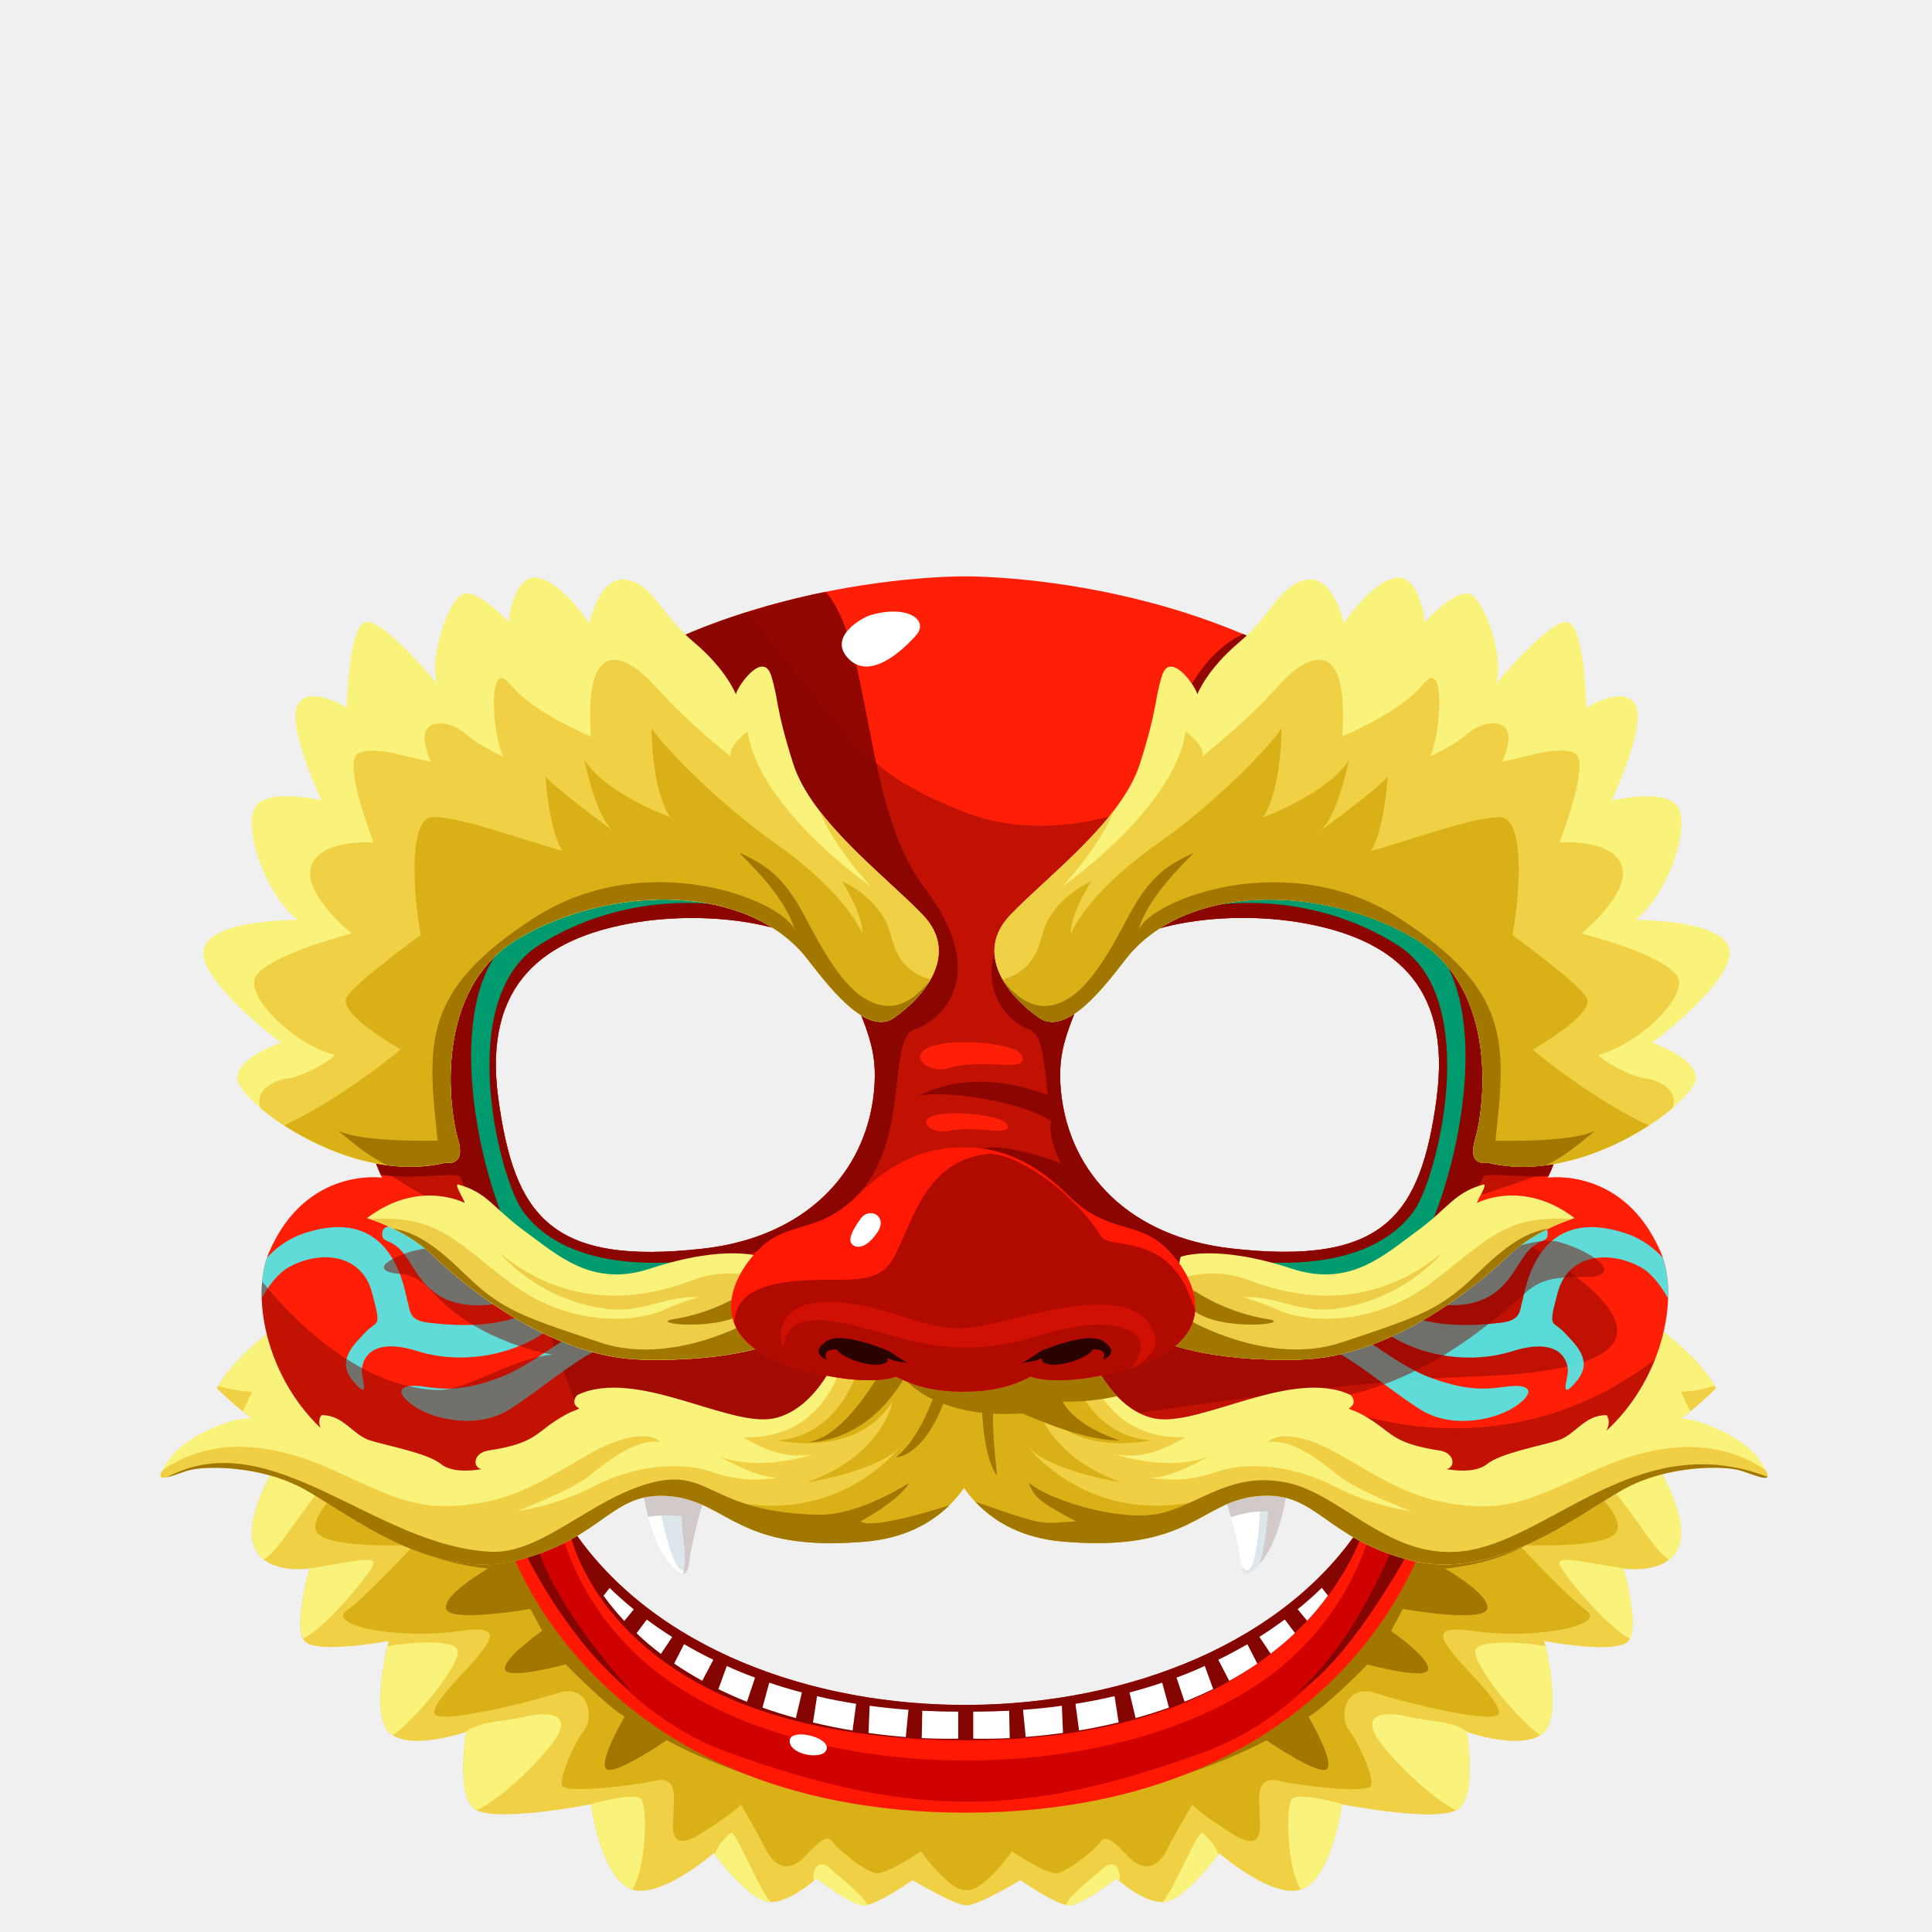
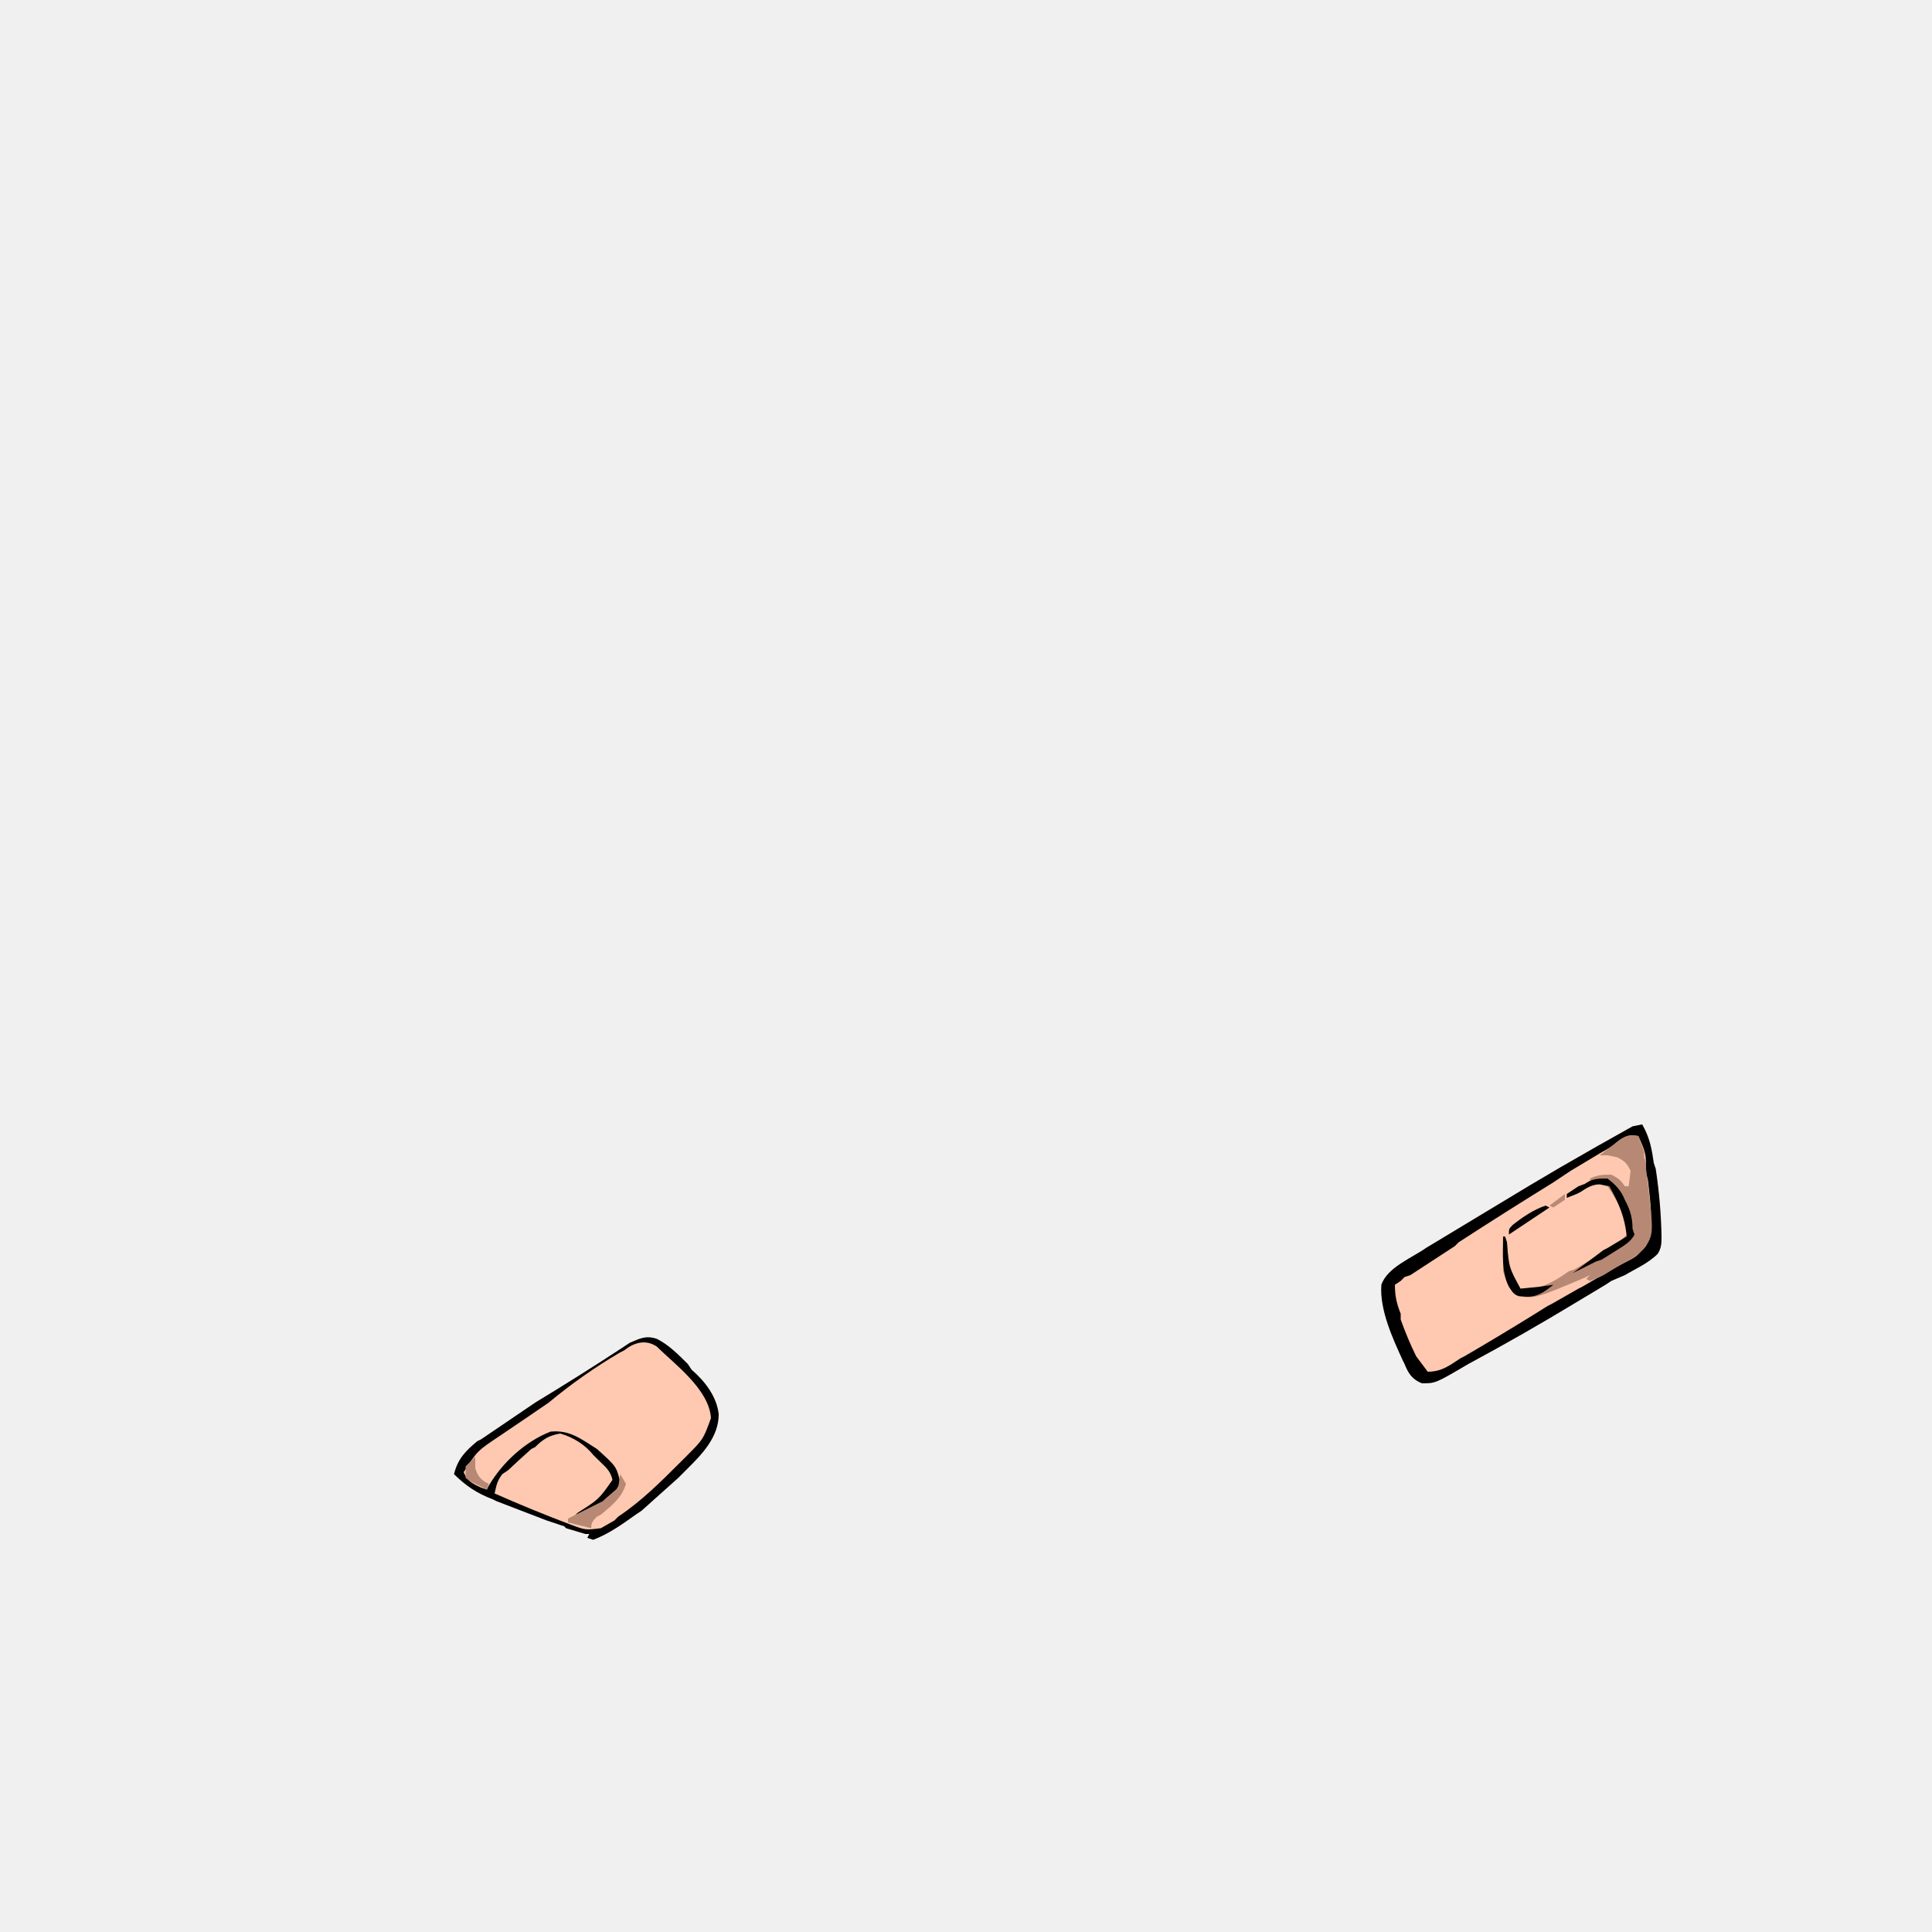
- <svg xmlns="http://www.w3.org/2000/svg" id="Assets" viewBox="0 0 800 800">
-   <defs>
-     <style>.cls-1{fill:#fff;}.cls-2{fill:#dde7eb;}.cls-3{fill:#d2cac9;}.cls-4{fill:#f0d146;}.cls-5{fill:#dab017;}.cls-6{fill:#f9f37b;}.cls-7{fill:#a27700;}.cls-8{fill:#ff1904;}.cls-9{fill:#cf0200;}.cls-10{fill:#840500;}.cls-11{fill:#ff1e06;}.cls-12{opacity:0.76;}.cls-13{fill:#ae0d03;}.cls-14{opacity:0.89;}.cls-15{fill:#4df3f0;}.cls-16{opacity:0.5;}.cls-17{fill:#009a6f;}.cls-18{fill:#eece49;}.cls-19{fill:#f1cf45;}.cls-20{fill:#ff1905;}.cls-21{fill:#b10a01;}.cls-22{opacity:0.39;}.cls-23{fill:#2a0301;}</style>
-   </defs>
-   <g id="Forma_6596" data-name="Forma 6596">
-     <path class="cls-1" d="M265.63,613.21s2.13,22.46,11.16,33.48,8.22.51,9.07-3.49,4.51-21.51,7.67-26.51C293.53,616.69,280,607.6,265.63,613.21Z" />
-   </g>
-   <g id="Forma_6598" data-name="Forma 6598">
-     <path class="cls-2" d="M286.39,613.32c-5,.7-10.71,1.49-14.48,2-.8.1,5.56,36.12,11.16,34.87a4.09,4.09,0,0,0,2.06-1.81c.34-1.75.44-3.82.73-5.16.84-4,4.51-21.51,7.67-26.51A34.11,34.11,0,0,0,286.39,613.32Z" />
-   </g>
-   <g id="Forma_6597" data-name="Forma 6597">
-     <path class="cls-3" d="M265.63,613.21a103.44,103.44,0,0,0,2.76,14.87,55,55,0,0,1,14-.23s-.45,2.3.7,10.47c.94,6.66.44,10.8-.24,13.24,2.64,0,2.45-5.65,3-8.36.84-4,4.51-21.51,7.67-26.51C293.53,616.69,280,607.6,265.63,613.21Z" />
-   </g>
-   <g id="Forma_6596_copia" data-name="Forma 6596 copia">
-     <path class="cls-2" d="M505.56,616.69c3.16,5,6.83,22.5,7.68,26.51s0,14.5,9.06,3.49,11.16-33.48,11.16-33.48C519.12,607.6,505.56,616.69,505.56,616.69Z" />
-   </g>
-   <g id="Forma_6598_copia" data-name="Forma 6598 copia">
-     <path class="cls-1" d="M521.61,615.3c-3.78-.49-3.89-1.28-8.9-2a34.05,34.05,0,0,0-7.15,3.37c3.16,5,6.83,22.5,7.68,26.51.28,1.34.38,3.41.72,5.16a4.1,4.1,0,0,0,2.07,1.81C521.62,651.42,522.4,615.4,521.61,615.3Z" />
-   </g>
-   <g id="Forma_6601" data-name="Forma 6601">
-     <path class="cls-3" d="M514.47,612.75a39.53,39.53,0,0,0-3.94,1.39,22.22,22.22,0,0,1-2.46,1.14,26.73,26.73,0,0,0-2.51,1.41c1.38,2.19,2.86,6.76,4.16,11.55a45,45,0,0,1,15.37-2.48s-.76,12.63-3.38,21.63c.19-.23.39-.45.59-.7,8-9.76,10.58-28.48,11.07-32.64C527.77,613.46,518.89,612.63,514.47,612.75Z" />
-   </g>
-   <g id="Forma_6578_copia" data-name="Forma 6578 copia">
-     <path class="cls-4" d="M710.62,574.84c-10.83-19.08-37-33.47-37-33.47l-96.95,97c-33.33,82.47-176.47,96.95-176.47,96.95s-143.13-14.48-176.46-96.95l-96.95-97s-26.13,14.39-37,33.47c0,0,17,17.25,30.69,21.63,0,0-22.25,31.39-14.64,45.33,5.63,10.33,22.32,7.67,22.32,7.67s-6.94,24.26-2.1,30,34.88,0,34.88,0-8.17,31.18.69,38.36,31.39-.7,31.39-.7-4.13,24.5,2.79,31.39,48.82-1.4,48.82-1.4,4.18,29.47,16.05,34.88,34.87-14.65,34.87-14.65,14.51,19.73,23,20.23,19.53-9.77,19.53-9.77S352.43,789,357.7,789s20.22-10.46,20.22-10.46S395.36,789,400.24,789s22.32-10.46,22.32-10.46,15,10.49,20.23,10.46,19.53-11.16,19.53-11.16,11,10.26,19.53,9.77,23-20.23,23-20.23,23,20.06,34.87,14.65,16-34.88,16-34.88,41.9,8.28,48.83,1.4,2.79-31.39,2.79-31.39,22.52,7.88,31.38.7.7-38.36.7-38.36,30,5.73,34.87,0-2.09-30-2.09-30,16.69,2.66,22.32-7.67c7.61-13.94-14.65-45.33-14.65-45.33C693.66,592.09,710.62,574.84,710.62,574.84Z" />
-   </g>
-   <g id="Forma_6581_copia" data-name="Forma 6581 copia">
-     <path class="cls-5" d="M652.73,610.42,579.5,623c-1.33,24.55-56.24,84.31-81.61,100.44-36.94,23.48-159.27,22.9-195.29,0C277.23,707.28,222.31,647.52,221,623l-73.24-12.55S127.31,626.64,131,634.13s40.45,5.58,40.45,5.58-19.47,21.11-27.9,27.2,21.22,12.25,47.43,8.37c18.36-2.72,11,5.19,7,10.46s-19,18.94-18.13,23.72,37.67-4.08,50.92-8.37,15.23,10.23,11.15,15.34-10.55,19.86-9.06,23,28,.27,38.36-2.09,7.45,9.7,7.67,13.25-3.45,18.15,11.86,8.37,16-11.86,16-11.86,7.6,13.08,10.46,18.83,8.67,11,16.74,2.1,9.89-7,11.16-4.89,13.73,12.53,18.14,12.56,18.13-9.07,18.13-9.07,11.46,16,18.14,16h1.39c6.68,0,18.14-16,18.14-16s13.72,9.1,18.13,9.07,16.86-10.48,18.13-12.56,3.09-4,11.16,4.89,13.88,3.66,16.74-2.1,10.47-18.83,10.47-18.83.73,2.08,16,11.86,11.63-4.82,11.86-8.37S519,735,529.28,737.36s36.87,5.25,38.36,2.09-5-17.9-9.07-23-2.09-19.63,11.16-15.34,50.07,13.14,50.92,8.37S606.54,691,602.51,685.74s-11.39-13.18,7-10.46c26.21,3.88,55.86-2.27,47.43-8.37s-27.9-27.2-27.9-27.2,36.74,1.91,40.45-5.58S652.73,610.42,652.73,610.42Z" />
-   </g>
-   <g id="Forma_6582" data-name="Forma 6582">
-     <path class="cls-6" d="M160.49,681.6c-1.64,7.14-6.24,30.18,1.21,36.23.33.26.69.5,1.05.73,12.38-9.56,27.49-29.7,26.85-34.91S168.76,680.16,160.49,681.6Zm57,29.25c-9.95,2.33-18.41,1.59-25.06,6.5l.65-.22s-4.13,24.5,2.79,31.39a5.78,5.78,0,0,0,1.64,1.09c10.74-5.23,26.75-21.11,32.54-29.69C236.29,710.69,228.93,708.18,217.5,710.85Zm-90.41-61.24c.72-.07,1.14-.14,1.14-.14s-6.27,21.95-2.72,29c8.28-3.3,29.12-28,29.22-31.11S146,646.7,127.09,649.61Zm24.85-66.4-33.15-36.83C110.43,552,97.59,562,90.47,573.83c4.81,1.63,11.77,2.61,14,2.41,0,0-1.69,3.51-3.93,8.19,5.88,4.75,13.31,9.91,20,12,0,0-22.25,31.39-14.64,45.33a12.66,12.66,0,0,0,3.32,3.93c2.06-1,5.09-4,9.93-10.9C131,618,139.38,608.32,139.38,608.32Zm92,164.06.75-.15s4.18,29.47,16.05,34.88a10.15,10.15,0,0,0,1.13.43c6.06-10.12,6.11-34.31,3.75-37.4C263.61,742.38,250.34,745.38,244,747.27Zm99.8,26.36c-3.88-3.52-7.67-1.06-6.8,5.25.77-.65,1.22-1.07,1.22-1.07S352.43,789,357.7,789a6.29,6.29,0,0,0,1.34-.17C358.39,785.65,348.37,777.82,343.75,773.63ZM302.6,759c-1.6,1.2-5.26,4.61-6.58,8.91,2.39,3.15,14.94,19.24,22.62,19.69h.43C313.78,781.39,304.49,757.56,302.6,759Z" />
-   </g>
-   <g id="Forma_6582_copia" data-name="Forma 6582 copia">
-     <path class="cls-6" d="M534.86,745c-2.36,3.09-2.32,27.28,3.75,37.4a11.91,11.91,0,0,0,1.13-.43c11.86-5.41,16-34.88,16-34.88l.76.15C550.15,745.38,536.88,742.38,534.86,745Zm-78.12,28.6c-4.62,4.19-14.64,12-15.3,15.17a6.38,6.38,0,0,0,1.35.17c5.27,0,19.53-11.16,19.53-11.16s.45.42,1.22,1.07C464.41,772.57,460.62,770.11,456.74,773.63Zm151.31-56.28c-6.65-4.91-15.11-4.17-25.07-6.5-11.42-2.67-18.78-.16-12.55,9.07,5.79,8.58,21.8,24.46,32.54,29.69a5.93,5.93,0,0,0,1.64-1.09c6.92-6.89,2.79-31.39,2.79-31.39ZM497.89,759c-1.89-1.42-11.18,22.41-16.48,28.61h.44c7.67-.45,20.22-16.54,22.61-19.69C503.15,763.59,499.49,760.18,497.89,759Zm113-75.33c-.63,5.21,14.47,25.35,26.86,34.91.36-.23.71-.47,1-.73,7.46-6.05,2.86-29.09,1.21-36.23C631.73,680.16,611.51,678.52,610.88,683.65ZM696,576.24c2.27.2,9.22-.78,14-2.41-7.13-11.86-20-21.8-28.32-27.45l-33.15,36.83,12.55,25.11s8.38,9.67,20.23,26.51c4.83,6.86,7.87,9.93,9.93,10.9a12.79,12.79,0,0,0,3.32-3.93c7.61-13.94-14.65-45.33-14.65-45.33,6.67-2.13,14.1-7.29,20-12C697.67,579.75,696,576.24,696,576.24ZM673.4,649.61c-18.89-2.91-27.75-5.41-27.64-2.23s20.93,27.81,29.21,31.11c3.56-7.07-2.71-29-2.71-29S672.68,649.54,673.4,649.61Z" />
-   </g>
-   <g id="Forma_6580_copia" data-name="Forma 6580 copia">
-     <path class="cls-7" d="M654.82,610.42l-79.51,27.9s-24.77,39.07-51.61,65.56c-49,48.35-199.79,46.51-246.91,0-26.84-26.49-51.61-65.56-51.61-65.56l-79.52-27.9s3.42,33.58,56.5,39.05c0,0-19.11,10.93-17.44,16.74s34.88,0,34.88,0l4.88,9.07s-16.45,11.56-15.35,16,25.11-2.09,25.11-2.09,17.26,17.6,24.41,21.62c0,0-10.8,18.41-7.67,21.63s25.11-11.86,25.11-11.86,50.69,29.29,123.46,29.29S524.4,720.62,524.4,720.62s22,15.07,25.11,11.86-7.68-21.63-7.68-21.63c7.15-4,24.41-21.62,24.41-21.62s24,6.58,25.11,2.09-15.34-16-15.34-16l4.88-9.07s33.21,5.82,34.88,0-17.44-16.74-17.44-16.74C651.4,644,654.82,610.42,654.82,610.42Z" />
-   </g>
-   <g id="Forma_6586_copia" data-name="Forma 6586 copia">
-     <path class="cls-8" d="M564.85,630c-63.42,100.63-265.56,102.1-329.91,0L210.53,639s34.16,111.26,189,111.6h.69c154.86-.34,189-111.6,189-111.6Z" />
-   </g>
-   <g id="Forma_6587_copia" data-name="Forma 6587 copia">
-     <path class="cls-9" d="M568.34,630.64s-6.57,34.2-38.36,60c-63.05,51.14-197.12,51.14-260.17,0-31.79-25.79-38.36-60-38.36-60l-17.43.7s25.46,71.77,87.18,94.16c79.24,28.75,125.65,26.08,197.39,0,61.7-22.43,87.18-94.16,87.18-94.16Z" />
-   </g>
-   <g id="Forma_6589" data-name="Forma 6589">
-     <path class="cls-10" d="M565.55,630.64h-1.16c-63.18,98.78-260.63,101.11-327.17,2.77h-1.58s14.85,87.19,164.6,87.19C544,720.62,565.55,630.64,565.55,630.64ZM221,635.14c-.18.66-1.15.76-2.23.83l-3.31,1.23a2.08,2.08,0,0,0,0,1.12c.82,3.76,20.32,42.62,46,62.07,0,0-34.49-37-40.39-65.29Zm357.75,0c-1.28,3.55-15.5,42.08-41.06,65.3,0,0,18.16-7.92,48.28-62.61Z" />
-   </g>
-   <g id="Forma_6591" data-name="Forma 6591">
-     <path class="cls-1" d="M279.16,688.84c3.79,2.59,7.68,4.95,11.63,7.13l4.57-8.68c-4.31-2.1-8.33-4.28-12.1-6.49C282,683.35,280.51,686.15,279.16,688.84Zm18.31,10.59q5.88,2.88,11.84,5.24l3.33-10c-4.09-1.52-8-3.13-11.7-4.79C299.85,692.86,298.62,696.25,297.47,699.43ZM263.58,676.3a121,121,0,0,0,10.08,8.56l4.69-7c-3.81-2.41-7.31-4.83-10.53-7.23ZM249.9,660.77a112.57,112.57,0,0,0,8.6,10.42l3.94-4.78c-3.81-3.09-7.12-6.08-10-8.86Zm132,47.61c-.07,3.52-.15,7.5-.23,11.32,9.36.48,15.1.22,15.1.22V708.76C391.65,708.76,386.7,708.62,381.89,708.38Zm-66.17-1.3c4.64,1.65,9.26,3.08,13.81,4.34l2.52-10.6q-7.07-1.87-13.53-4.06Zm43.91,10.51c5.61.78,10.81,1.32,15.43,1.68L376.18,708q-8.32-.62-16.09-1.67Zm-23-4.35c5.66,1.37,11.16,2.46,16.39,3.33l1.48-11.05q-8.44-1.34-16.18-3.15Z" />
-   </g>
-   <g id="Forma_6591_copia" data-name="Forma 6591 copia">
-     <path class="cls-1" d="M403,708.76v11.16s5.74.26,15.1-.22c-.08-3.82-.16-7.8-.23-11.32C413.08,708.62,408.13,708.76,403,708.76Zm64.7-7.94,2.53,10.6c4.55-1.26,9.17-2.69,13.81-4.34l-2.8-10.32Q474.8,698.94,467.73,700.82ZM423.61,708l1.12,11.24c4.62-.36,9.82-.9,15.43-1.68l-.46-11.23Q431.93,707.41,423.61,708Zm21.72-2.51,1.48,11.05c5.23-.87,10.73-2,16.39-3.33l-1.69-10.87Q453.77,704.17,445.33,705.52Zm102-48c-2.84,2.78-6.15,5.77-10,8.86l3.94,4.78a112.57,112.57,0,0,0,8.6-10.42Zm-25.87,20.27,4.69,7a121,121,0,0,0,10.08-8.56L532,670.59C528.75,673,525.25,675.41,521.44,677.82Zm-34.29,16.86,3.33,10q6-2.37,11.84-5.24c-1.15-3.18-2.38-6.57-3.47-9.54C495.14,691.55,491.24,693.16,487.15,694.68Zm17.28-7.39L509,696c4-2.18,7.84-4.54,11.63-7.13-1.35-2.69-2.79-5.49-4.1-8C512.76,683,508.73,685.19,504.43,687.29Z" />
-   </g>
-   <g id="Forma_6588" data-name="Forma 6588">
-     <path class="cls-1" d="M327,720.62c-.57,6.13,14.51,8.54,15.34,3.49S327.47,715.65,327,720.62Z" />
-   </g>
-   <g id="Forma_6533_copia_2" data-name="Forma 6533 copia 2">
-     <path class="cls-11" d="M687.61,518.35c-15.32-35.4-46.73-30.69-46.73-30.69s30.26-53.49-30-147.17C550.08,246,425.9,239.1,401.64,238.67h-4.19C373.19,239.1,249,246,188.21,340.49c-60.25,93.68-30,147.17-30,147.17S126.8,483,111.49,518.35,135.57,651,253.77,596.47c-4.84,2.23,285.23-2.92,291.55,0C663.52,651,702.92,553.75,687.61,518.35ZM361.88,452.09C358.41,486.24,333,512.22,291.44,517c-63.62,7.24-78.47-13.75-85.1-62.07s19.84-66.14,54.41-72.54,81.55.58,90,23C358.49,426.05,363.72,434,361.88,452.09Zm233,2.79c-6.62,48.32-21.48,69.31-85.09,62.07-41.57-4.73-67-30.71-70.45-64.86-1.84-18.12,3.39-26,11.16-46.73,8.43-22.44,55.41-29.42,90-23S601.47,406.56,594.84,454.88Z" />
-   </g>
-   <g id="Forma_6534" data-name="Forma 6534" class="cls-12">
-     <path class="cls-13" d="M601.12,498.82s25.15-8.18,41-13.83c5-11.8,21-62.45-30.5-143.31C557.76,330.62,494.48,320.73,493,323.05c-2.6,4.1-50.31,30.11-93.46,13.26C358,320.07,354,308.38,309.23,253.43c-42.37,13.36-90,38.77-121,87.06C138.32,418.06,150.49,468.08,156.15,483c18.59,12.8,48.06,28,53,27.7,6.84-.49,7.42,15.53,29.3,70.44,2.78,7,8.65,12.07,17.06,15.65,11.21.65,73.88,0,138.09-.54,70.54-9.31,152.32-24.16,217.3-26.27C748.5,565.5,601.12,498.82,601.12,498.82ZM361.88,452.09C358.41,486.24,333,512.22,291.44,517c-63.62,7.24-78.47-13.75-85.1-62.07s19.84-66.14,54.41-72.54,81.55.58,90,23C358.49,426.05,363.72,434,361.88,452.09Zm233,2.79c-6.62,48.32-21.48,69.31-85.09,62.07-41.57-4.73-67-30.71-70.45-64.86-1.84-18.12,3.39-26,11.16-46.73,8.43-22.44,55.41-29.42,90-23S601.47,406.56,594.84,454.88Z" />
-   </g>
-   <g id="Forma_6606_copia" data-name="Forma 6606 copia" class="cls-14">
-     <path class="cls-15" d="M231.45,546.94l-6.27-8.36s-10.1,13.89-48.13,9.06c-8-1-7.15-5.17-8.37-9.06S163,497,124,511.37a36.43,36.43,0,0,0-13.52,9.52,48.18,48.18,0,0,0-2.16,16.7c3.16-5.58,7-10.54,11.5-13,13.33-7.19,30-5.14,34.17,10.46s2.36,11.25-2.79,16.74-12,11.79-4.88,20.22,3.57-.93,3.49-4.18,2.14-14.9,23-8.37S218,559.93,231.45,546.94Zm362.69-7c27.76,3.74,31.81-14,38.37-21.62,4.84-5.65,8.54-3.53,8.37-7.67-.51-12-44,17.43-44,17.43S566.39,536.23,594.14,540ZM166.59,518.35C173.14,526,177.2,543.71,205,540s-2.79-11.86-2.79-11.86-43.43-29.47-43.94-17.43C158,514.82,161.74,512.7,166.59,518.35Zm522,2.54a36.55,36.55,0,0,0-13.53-9.52c-39-14.34-43.41,23.31-44.64,27.21s-.38,8-8.37,9.06c-38,4.83-48.12-9.06-48.12-9.06l-6.28,8.36c13.48,13,37.72,19.09,58.59,12.56s23.1,5.12,23,8.37-3.66,12.61,3.48,4.18.26-14.74-4.88-20.22-7-1.14-2.79-16.74,20.85-17.65,34.18-10.46c4.49,2.42,8.33,7.38,11.49,13A48.43,48.43,0,0,0,688.58,520.89ZM245.4,549c-10.71,2.83-24,16.1-39.06,21.62s-22.92,4.7-31.38,3.49-12.44,1.58-4.19,7.67,26.67,10.1,39.76,2.09,31.16-24.37,43.94-27.9C254.47,556,250.17,547.78,245.4,549Zm378.74,25.11c-8.47,1.21-16.28,2-31.39-3.49S564.41,551.87,553.69,549c-4.77-1.26-9.07,7-9.07,7,12.79,3.53,30.85,19.89,43.94,27.9s31.51,4,39.76-2.09S632.6,572.93,624.14,574.15Z" />
-   </g>
-   <g id="Forma_6607" data-name="Forma 6607" class="cls-16">
-     <path class="cls-10" d="M345.14,530.21c-11.89-11-26.19,1.25-40.45,1.39S209.14,520.13,205,519.05s-24.17-5.67-39.06.69-1.4,7.68-1.4,7.68,7.27-.56,13.95,7c19.42,21.89,50.22,26.5,50.22,26.5-17.48,1.54-35.37,15.23-48.12,14.65-32.94-1.49-60.28-30.36-72-44.85-3.66,41.08,38.91,114.81,145.22,65.78-2,.92,46.77.58,105,.07-1.75-9.82-1.85-20.66,2.43-30.07C372.43,541.78,357,541.21,345.14,530.21Zm201.57,49.52c39.71-4.81,69-31,78.12-38.36s10.32-12.91,30-12.56,4.88-10.83-9.76-14.65c-7.88-2-22.64,3.79-30.69,6.28s-36.48,21.2-44.64,25.81-50.72,4-73.23-2.79-15.13-.87-20.93.69-39.39,9.82-38.36,22.32a203.29,203.29,0,0,0,4.41,29.36c55-.41,101.22-.51,103.7.64C626.65,634,670.67,599.64,685.23,563,617.89,614.11,548.22,580.92,546.71,579.73Z" />
-   </g>
-   <g id="Forma_6532_copia" data-name="Forma 6532 copia" class="cls-14">
-     <path class="cls-10" d="M610.88,340.49c-25.1-39-61-63.1-96.22-78-32.94,16.44-27,61.73-83.73,107.25-34.85,28-17.05,52.27-4.88,56.5,5.81,2,6.15,13.41,7.84,27.19-31-11.7-50.13-1.39-53.91.52,10.82-3.06,45,2.57,55.62,10.55-2.36,2.19,1.81,14.47,3.83,17.31.6.29.9.49.76.57s-.44-.12-.76-.57c-5.22-2.52-35-11.73-34.3-3.26,19.7,51.9,178.66,79.89,209.24,8.37,3.65-1.22,14.78.72,26.81.12C644.18,481.09,667.52,428.55,610.88,340.49Zm-16,114.39c-6.62,48.32-21.48,69.31-85.09,62.07-41.57-4.73-67-30.71-70.45-64.86-1.84-18.12,3.39-26,11.16-46.73,8.43-22.44,55.41-29.42,90-23S601.47,406.56,594.84,454.88Zm-212-87.19c-25.86-33.9-21.47-100-40.95-122.64-48.2,9.73-114.23,34.16-153.65,95.44-55.29,86-34.36,138.08-30.54,146.08,14.08,1.81,28.4-1,32.63.39,30.58,71.52,134.26,33.43,161.12,11.16s15-67.61,27.2-71.84S409.91,403.24,382.81,367.69Zm-20.93,84.4C358.41,486.24,333,512.22,291.44,517c-63.62,7.24-78.47-13.75-85.1-62.07s19.84-66.14,54.41-72.54,81.55.58,90,23C358.49,426.05,363.72,434,361.88,452.09ZM380,454c-.23.06-.46.12-.66.19S379.41,454.27,380,454Z" />
-   </g>
-   <g id="Forma_6535" data-name="Forma 6535">
-     <path class="cls-11" d="M422.87,436.63c-2.55-4.42-24.89-6.62-35.58-3.86-13.17,3.41-3,12.12,5.24,9.58,7.18-2.23,16-1.81,22.42-1.48C421.24,441.19,425.15,440.57,422.87,436.63Z" />
-   </g>
-   <g id="Forma_6535_copia" data-name="Forma 6535 copia">
-     <path class="cls-11" d="M416.86,465.37c-1.89-3.17-19.6-5.46-28.18-3.89-10.58,1.94-2.71,8.37,3.88,6.87,5.77-1.32,12.75-.73,17.88-.29S418.56,468.2,416.86,465.37Z" />
-   </g>
-   <g id="Forma_6562" data-name="Forma 6562">
-     <path class="cls-1" d="M360.49,254.7c-3.49,1-18,9.11-9.07,18.13s22.31-3.46,27.9-9.76S375.74,250.25,360.49,254.7Z" />
-   </g>
-   <g id="Forma_6551" data-name="Forma 6551">
-     <path class="cls-17" d="M319.34,369.78c-30.82-10.5-70.75-1.61-102.53,15.35S193.2,468,209.13,506.49s90,18.83,90,18.83l4.18-5.58c-54.06,9.77-77.63-4.91-87.18-18.83s-28-87.21,7-109.5,74.36-19.08,91.37-13.26C344.4,388.4,319.1,372.18,319.34,369.78Z" />
-   </g>
-   <g id="Forma_6551_copia" data-name="Forma 6551 copia">
-     <path class="cls-17" d="M585.08,385.13c-31.79-17-71.71-25.85-102.53-15.35.23,2.4-25.06,18.62,4.88,8.37,17-5.82,56.36-9,91.37,13.26s16.53,95.59,7,109.5-33.12,28.6-87.18,18.83l4.18,5.58s74.05,19.65,90-18.83S616.86,402.09,585.08,385.13Z" />
-   </g>
-   <g id="Forma_6537" data-name="Forma 6537">
-     <path class="cls-6" d="M382.11,378.85C367,363,335.94,340,328.4,316.08s-5.81-25.85-9.06-36.27-13.5,3.52-14.65,7.67c0,0-3.82-10.19-17.44-21.62s-16.69-23.89-27.9-25.81S244,258.19,244,258.19s-10.59-16.45-20.93-18.83-12.55,18.13-12.55,18.13S200,245.86,193.09,245.63s-16.18,28.14-11.86,37.67c0,0-21.59-26-29.29-25.81s-8.37,35.57-8.37,35.57-15.28-9.75-20.23-1.39,9.77,39.75,9.77,39.75-23.79-5.66-27.9,3.49,4.93,35.93,18.13,46c0,0-37.13-.36-39.06,12.56s32.09,38.36,32.09,38.36-18,5.73-18.14,14.65,45.86,44.95,86.49,34.87c0,0,8.41,2.05,4.88-9.76s-10.53-61.95,25.11-83,90.54-23.77,117.18,5.58c5.94,6.54,25.2,36.44,38.36,27.2S397.25,394.7,382.11,378.85Z" />
-   </g>
-   <g id="Forma_6540" data-name="Forma 6540">
-     <path class="cls-4" d="M382.11,378.85c-11-11.48-30.26-26.71-42.93-43.32,3.14,7.71,9.33,18.1,21.31,31.46,0,0-46.48-32.25-50.92-64.16,0,0-8.2,6.09-7,10.46-14.32-11.73-22.51-19.43-32.09-30s-28.87-23.12-25.81,21.62c0,0-23.72-9.55-33.47-21.62s-7.1,22.42-2.79,30c0,0-10-4.37-16.05-9.77s-23-8.38-13.95,11.86c-9.7-1.7-23.06-6.78-30-3.49s6.28,37,6.28,37-22.06-1.73-25.81,9.76,16.74,27.9,16.74,27.9-40.5,10.24-40.45,20.23,19.18,26.63,33.48,30c-.82,1.89-13.36,9.24-19.53,9.77-3.76.32-14.36,4.11-11.19,12.39,15.65,13.2,47.59,29.71,76.75,22.48,0,0,8.41,2.05,4.88-9.76s-10.53-61.95,25.11-83,90.54-23.77,117.18,5.58c5.94,6.54,25.2,36.44,38.36,27.2S397.25,394.7,382.11,378.85Z" />
-   </g>
-   <g id="Forma_6539" data-name="Forma 6539">
-     <path class="cls-5" d="M367.46,383c-5.37-12.4-18.83-18.14-18.83-18.14s9.13,14.55,8.37,21.62c0,0-6-16.08-35.57-37s-50.89-45.7-51.62-48.13c0,0-.15,25.29,7.68,37-2-.67-26.72-10.06-35.58-23.72.77,2.95,4.9,23.18,11.86,29.3,0,0-20.8-15.08-27.9-22.32,0,0,1.49,22.62,7,30.69-14.78-4-43.25-14.43-53.71-14s-7.89,34-4.88,48.82c0,0-26.55,19.09-30.69,25.81s22.32,21.62,22.32,21.62-24.2,20.34-48.18,31.42c17.13,11.13,43,21.26,67,15.31,0,0,8.41,2.05,4.88-9.76s-10.53-61.95,25.11-83,90.54-23.77,117.18,5.58c5.94,6.54,25.2,36.44,38.36,27.2,5.69-4,11.5-9.52,15-15.79C370.14,401.27,370.22,389.41,367.46,383Z" />
-   </g>
-   <g id="Forma_6538" data-name="Forma 6538">
-     <path class="cls-7" d="M139.77,468.08a7,7,0,0,0-1.08-.65A10,10,0,0,0,139.77,468.08Zm227.69-51.56c-14.56-.62-24.89-19.43-34.17-37S316.64,358.12,306.08,353c2.65,3.14,18.88,17.61,23,32.09-5.4-12.7-62-34.76-108.11-4.88s-44.21,51.24-39.76,92.06c0,0-31.62,1-41.46-4.23,3.22,2.28,10,9.13,20.44,14.41a65.77,65.77,0,0,0,24.51-1.11s8.41,2.05,4.88-9.76-10.53-61.95,25.11-83,90.54-23.77,117.18,5.58c5.94,6.54,25.2,36.44,38.36,27.2,5.55-3.9,11.21-9.26,14.78-15.34C380.75,411.5,374.69,416.82,367.46,416.52Z" />
-   </g>
-   <g id="Forma_6537-2" data-name="Forma 6537">
-     <path class="cls-6" d="M716.2,393.5c-1.92-12.92-39.06-12.56-39.06-12.56,13.2-10.1,22.25-36.88,18.14-46s-27.9-3.49-27.9-3.49,14.71-31.39,9.76-39.75-20.22,1.39-20.22,1.39-.67-35.4-8.37-35.57-29.3,25.81-29.3,25.81c4.32-9.53-5-37.89-11.85-37.67S590,257.49,590,257.49,587.74,237,577.4,239.36s-20.92,18.83-20.92,18.83-4.13-20.06-15.34-18.14-14.28,14.38-27.9,25.81-17.44,21.62-17.44,21.62c-1.15-4.15-11.4-18.09-14.65-7.67s-1.53,12.35-9.07,36.27-38.56,46.92-53.7,62.77-1.3,33.31,11.86,42.55,32.42-20.66,38.36-27.2c26.64-29.35,81.53-26.64,117.17-5.58s28.64,71.18,25.11,83,4.89,9.76,4.89,9.76c40.63,10.08,86.67-26,86.48-34.87s-18.13-14.65-18.13-14.65S718.13,406.42,716.2,393.5Z" />
-   </g>
-   <g id="Forma_6540-2" data-name="Forma 6540">
-     <path class="cls-4" d="M681.33,446.51c-6.17-.53-18.71-7.88-19.53-9.77,14.3-3.36,33.43-20,33.48-30s-40.46-20.23-40.46-20.23,20.49-16.4,16.74-27.9-25.8-9.76-25.8-9.76,13.2-33.68,6.27-37-20.29,1.79-30,3.49c9.08-20.24-7.89-17.26-13.95-11.86s-16,9.77-16,9.77c4.31-7.57,7-42.07-2.79-30s-33.48,21.62-33.48,21.62c3.06-44.74-16.23-32.18-25.8-21.62s-17.77,18.26-32.09,30c1.22-4.37-7-10.46-7-10.46C486.48,334.74,440,367,440,367c12-13.36,18.17-23.75,21.31-31.46-12.68,16.61-32,31.84-42.93,43.32-15.15,15.85-1.3,33.31,11.86,42.55s32.42-20.66,38.36-27.2c26.64-29.35,81.53-26.64,117.17-5.58s28.64,71.18,25.11,83,4.89,9.76,4.89,9.76c29.16,7.23,61.1-9.28,76.74-22.48C695.69,450.62,685.09,446.83,681.33,446.51Z" />
-   </g>
-   <g id="Forma_6539-2" data-name="Forma 6539">
-     <path class="cls-5" d="M634.6,434.65s26.46-14.9,22.32-21.62-30.69-25.81-30.69-25.81c3-14.78,5.58-48.34-4.88-48.82s-38.93,10-53.71,14c5.48-8.07,7-30.69,7-30.69-7.1,7.24-27.9,22.32-27.9,22.32,7-6.12,11.1-26.35,11.86-29.3C549.71,328.34,525,337.73,523,338.4c7.82-11.68,7.67-37,7.67-37-.72,2.43-22,27.24-51.61,48.13s-35.57,37-35.57,37c-.77-7.07,8.37-21.62,8.37-21.62S438.39,370.64,433,383c-2.76,6.37-2.68,18.23-17.84,22.57,3.55,6.27,9.36,11.8,15.05,15.79,13.15,9.24,32.42-20.66,38.36-27.2,26.64-29.35,81.53-26.64,117.17-5.58s28.64,71.18,25.11,83,4.89,9.76,4.89,9.76c24,5.95,49.88-4.18,67-15.31C658.8,455,634.6,434.65,634.6,434.65Z" />
-   </g>
-   <g id="Forma_6538-2" data-name="Forma 6538">
-     <path class="cls-7" d="M619.25,472.31c4.45-40.82,6.36-62.18-39.75-92.06s-102.71-7.82-108.11,4.88c4.14-14.48,20.37-28.95,23-32.09-10.55,5.08-17.91,9-27.2,26.51s-19.61,36.35-34.17,37c-7.23.3-13.3-5-17.57-10.46,3.56,6.08,9.23,11.44,14.78,15.34,13.15,9.24,32.42-20.66,38.36-27.2,26.64-29.35,81.53-26.64,117.17-5.58s28.64,71.18,25.11,83,4.89,9.76,4.89,9.76a65.77,65.77,0,0,0,24.51,1.11c10.41-5.28,17.22-12.13,20.44-14.41C650.87,473.29,619.25,472.31,619.25,472.31Zm41.47-4.23a10,10,0,0,0,1.08-.65A7,7,0,0,0,660.72,468.08Z" />
-   </g>
-   <g id="Forma_6563" data-name="Forma 6563">
-     <path class="cls-6" d="M315.15,520.44s-14.42-5.53-46,4.88c-24,7.91-38.17-5.57-51.62-15.34s-15.57-16.19-27.9-19.53c-1.57.2,2.5,6,2.79,7.67,0,0-18.94-10.08-40.45,6.28,0,0,16.32,4.83,27.2,15.34s47.4,42.18,86.49,43.25,57.19-7.68,57.19-7.68Z" />
-   </g>
-   <g id="Forma_6564" data-name="Forma 6564">
-     <path class="cls-18" d="M319.11,538.44c-5.14-8.34-6.59-9.76-6.14-9.66a42.46,42.46,0,0,0-26.42,1.43c-14.53,5.49-48.25,15.12-80.21-11.86a72.86,72.86,0,0,0,45.34,23.71c14.64,1.68,24.12-5.77,37.66-4.88A93.94,93.94,0,0,0,274,542.76c-9.8,4.33-37.08,7.43-62.08-11.16C188,513.81,181.58,503,153.12,504.78c3.94,1.32,16.89,6.14,26,15,10.88,10.52,47.4,42.18,86.49,43.25s57.19-7.68,57.19-7.68Z" />
-   </g>
-   <g id="Forma_6565" data-name="Forma 6565">
-     <path class="cls-7" d="M318.12,533.94c-8,.81-10.05,1.63-7.85.45h-.7a79.38,79.38,0,0,1-30.69,11.86c-11.29,1.76,19.31,5.4,30.69-3.49,1.32,4,1.4,4.18,1.4,4.18s-32.51,18.82-62.08,9.07-38-12.94-48.82-21.62c-9.48-7.57-21.47-23.3-37.39-25.68a63.94,63.94,0,0,1,16.46,11c10.88,10.52,47.4,42.18,86.49,43.25s57.19-7.68,57.19-7.68Z" />
-   </g>
-   <g id="Forma_6563-2" data-name="Forma 6563">
-     <path class="cls-6" d="M611.58,498.12c.29-1.63,4.37-7.47,2.79-7.67-12.33,3.34-14.45,9.75-27.9,19.53s-27.61,23.25-51.61,15.34c-31.61-10.41-46-4.88-46-4.88l-7.67,34.87s18.1,8.75,57.2,7.68,75.6-32.73,86.48-43.25S652,504.4,652,504.4C630.52,488,611.58,498.12,611.58,498.12Z" />
-   </g>
-   <g id="Forma_6564-2" data-name="Forma 6564">
-     <path class="cls-18" d="M592.05,531.6c-25,18.59-52.27,15.49-62.07,11.16a94.18,94.18,0,0,0-15.35-5.58c13.55-.89,23,6.56,37.66,4.88a72.86,72.86,0,0,0,45.34-23.71c-32,27-65.67,17.35-80.21,11.86A42.42,42.42,0,0,0,491,528.78c.45-.1-1,1.32-6.15,9.66l-3.71,16.87s18.1,8.75,57.2,7.68,75.6-32.73,86.48-43.25c9.13-8.82,22.08-13.64,26-15C622.4,503,616,513.81,592.05,531.6Z" />
-   </g>
-   <g id="Forma_6565-2" data-name="Forma 6565">
-     <path class="cls-7" d="M603.91,534.39C593,543.07,584.66,546.27,555.08,556S493,546.94,493,546.94s.07-.19,1.39-4.18c11.38,8.89,42,5.25,30.69,3.49a79.47,79.47,0,0,1-30.69-11.86h-.69c2.2,1.18.13.36-7.86-.45l-4.7,21.37s18.1,8.75,57.2,7.68,75.6-32.73,86.48-43.25a63.94,63.94,0,0,1,16.46-11C625.37,511.09,613.39,526.82,603.91,534.39Z" />
-   </g>
-   <g id="Forma_6573_copia" data-name="Forma 6573 copia">
-     <path class="cls-6" d="M731.55,609.72c-2.1-4.15-5.86-12.84-25.81-20.23s-41.85,4.88-41.85,4.88c4.05-5.16,1.4-8.37,1.4-8.37-9.12-.25-13,8.21-20.23,10.47s-23.87,5.3-29.29,9.76S599,608.32,599,608.32c4-.91,3.11-6.77-2.79-7.67-18.19-2.76-19.56-6.71-27.21-11.86s-9.75-4.76-10.46-5.58c4-2.42.7-5.58.7-5.58-24.12-11.4-62.31,13.25-80.91,9.77s-27.9-28.6-27.9-28.6c-14.66-19.37-91.54-17.4-102.53,0,0,0-9.3,25.12-27.9,28.6s-56.78-21.17-80.9-9.77c0,0-3.36,3.16.69,5.58-.71.82-2.82.44-10.46,5.58s-9,9.1-27.2,11.86c-5.9.9-6.78,6.76-2.79,7.67,0,0-11.32,2.37-16.74-2.09s-22-7.51-29.3-9.76-11.1-10.72-20.22-10.47c0,0-2.66,3.21,1.39,8.37,0,0-21.9-12.27-41.85-4.88S69,605.57,66.85,609.72s3.64,1.57,10.46-.7,30.59-2.47,48.82,7.67,53,38.54,88.58,29.3,38.4-28.8,62.78-26.51,27.7,23.44,80.9,18.84c21.42-1.86,33.78-12.26,40.81-22.23,7,10,19.39,20.37,40.8,22.23,53.21,4.6,56.53-16.55,80.91-18.84S548.1,636.74,583.68,646s70.35-19.15,88.58-29.3,42-9.94,48.83-7.67S733.65,613.87,731.55,609.72Z" />
-   </g>
-   <g id="Forma_6574_copia" data-name="Forma 6574 copia">
-     <path class="cls-19" d="M297.46,602.91a2.78,2.78,0,0,0-.44-.17Zm434.09,6.81-.52-1c-23.73-16.05-50.73-9.22-72.72,1-25.47,11.87-35.84,16.7-59.28,12.55s-40.11-19.7-55.11-25.11-18.83,0-18.83,0c10.09-1.58,21.83,8,29.3,14s30,14.65,30,14.65a105.67,105.67,0,0,1-32.09-10.46c-16.67-8.61-36-10.5-49.52-5.58a53,53,0,0,1-26.5,2.09c9,.16,21.88-7.65,24.67-8.9-17.77,6.86-39.32-.86-39.32-.86,15.25,3.16,27.67-6.67,29.3-7-35.19,1.45-41.85-32.78-41.85-32.78-8.12-8-86.43-9.36-99.74,0,0,0-6.66,34.23-41.85,32.78,1.63.31,14,10.14,29.29,7,0,0-21.55,7.72-39.31.86,2.79,1.25,15.65,9.06,24.67,8.9a53.09,53.09,0,0,1-26.51-2.09c-13.49-4.92-32.84-3-49.52,5.58A105.65,105.65,0,0,1,214,625.76s22.52-8.68,30-14.65,19.21-15.53,29.29-14c0,0-3.83-5.4-18.83,0s-31.66,21-55.1,25.11-33.82-.68-59.29-12.55c-22-10.25-49-17.08-72.71-1-.19.36-.36.71-.52,1-2.1,4.15,3.64,1.57,10.46-.7s30.59-2.47,48.82,7.67,53,38.54,88.58,29.3,38.4-28.8,62.78-26.51,27.7,23.44,80.9,18.84c21.42-1.86,33.78-12.26,40.81-22.23,7,10,19.39,20.37,40.8,22.23,53.21,4.6,56.53-16.55,80.91-18.84S548.1,636.74,583.68,646s70.35-19.15,88.58-29.3,42-9.94,48.83-7.67S733.65,613.87,731.55,609.72Zm-230.61-6.81.44-.17A2.78,2.78,0,0,0,500.94,602.91Z" />
-   </g>
-   <g id="Forma_6575_copia" data-name="Forma 6575 copia">
-     <path class="cls-5" d="M501.38,620.18c-50.28,14.26-76.72-22.32-76.72-22.32,8.13,11.2,39.75,16,39.75,16-31.54-11.15-35.57-33.48-35.57-33.48,15,23.72,47.43,16.05,47.43,16.05-25.88-2.17-33.83-29-35.75-37.72-9.32-.29-23.37-.89-34-1.36l0-.68-7.32.34-7.33-.34,0,.68c-10.61.47-24.65,1.07-34,1.36-1.91,8.74-9.87,35.55-35.74,37.72,0,0,32.42,7.67,47.42-16.05,0,0-4,22.33-35.57,33.48,0,0,31.62-4.84,39.76-16,0,0-26.44,36.58-76.72,22.32a66.15,66.15,0,0,1-6,3c14.58,6.55,25.63,18.76,67.34,15.16,21.42-1.86,33.78-12.26,40.81-22.23,7,10,19.39,20.37,40.8,22.23,41.71,3.6,52.77-8.61,67.34-15.16A64.53,64.53,0,0,1,501.38,620.18Z" />
-   </g>
-   <g id="Forma_6576" data-name="Forma 6576">
-     <path class="cls-7" d="M374.44,570.66s3.33,4.65,11.75,8.75c-2.93,7.71-8.06,18.54-15.24,24,0,0,10.81.36,19.65-22.14A65.87,65.87,0,0,0,406.68,585c.47,7.64,1.59,19.29,6.12,26.09.08-1.05-1.86-15.81-1.61-25.72a102,102,0,0,0,12.07-.08c1.19.25,24.37,11.35,40.45,11.16,0,0-17.89-5.34-23.71-16.05a96.68,96.68,0,0,0,22.58-2.27,63.62,63.62,0,0,1-12.12-19.35c-11.44-15.12-60.79-17.23-87.13-9.16,1.73,6.48,3.43,14.74,3.43,14.74s-15.8,30.4-32.08,32.78C334.68,597.16,358,598.35,374.44,570.66Zm237.84,70.45c-34.54,8.74-55-22.14-79.51-27.21s-38.06,11-55.11,13.26-44.58-6.7-51.61-13.26c1.72,6.38,6.44,9.06,19.53,16.05-14.48.67-10.67,2.78-40.45-7.68l-1.24-.43.35.36.19.07s0,0,0,.17c7.45,7.67,18.7,14.42,35.54,15.88,53.21,4.6,56.53-16.55,80.91-18.84S548.1,636.74,583.68,646s70.35-19.15,88.58-29.3,42-9.94,48.83-7.67c5.36,1.79,10.06,3.76,10.79,2.5C681.61,592.17,646.27,632.5,612.28,641.11ZM356.3,630s16-8.56,20.23-16.05c0,0-20.51,13.64-37.66,13.26-45.08-1-44.36-19.6-69.06-13.26s-45.38,29.45-66.26,28.6c-48.3-2-91.16-54.06-134.59-30.77,2-.45,5.06-1.62,8.35-2.71,6.82-2.27,30.59-2.47,48.82,7.67s53,38.54,88.58,29.3,38.4-28.8,62.78-26.51,27.7,23.44,80.9,18.84c16.26-1.41,27.3-7.75,34.75-15.08C384.83,625.93,361.26,633.12,356.3,630Z" />
-   </g>
-   <g id="Forma_6555_copia" data-name="Forma 6555 copia">
-     <path class="cls-20" d="M479.76,514.16c-10.47-7.84-22.91-4.77-37-18.83-17.94-17.94-33.06-20-42.49-20.2l-.06,0h-2.79l-.05,0c-9.43.23-24.55,2.26-42.49,20.2-14.06,14.06-26.51,11-37,18.83-11.33,8.49-32.67,38.86,11.86,52.31C355.48,574.23,369,571,371,570c8.86,4.55,16.45,6,26.5,6.25v0h2.79v0c10.06-.22,17.65-1.7,26.51-6.25,2,1,15.47,4.27,41.15-3.49C512.43,553,491.08,522.65,479.76,514.16Z" />
-   </g>
-   <g id="Forma_6555" data-name="Forma 6555">
-     <path class="cls-21" d="M492.31,535.79c-10.11-25.27-33-18.41-36.27-23.72-11.34-18.49-36.45-35.88-48.12-34.18-24.67,3.61-29.67,27.06-37.67,42.55s-27.29,5.7-51.61,11.86c-10.82,2.74-14.46,9-14.58,15.66,2.76,7.13,10.27,13.84,25.74,18.51C355.48,574.23,369,571,371,570c8.86,4.55,16.45,6,26.5,6.25v0h2.79v0c10.06-.22,17.65-1.7,26.51-6.25,2,1,15.47,4.27,41.15-3.49,19.48-5.88,26.36-15,27-24.12C494.15,540.44,493.31,538.27,492.31,535.79Z" />
-   </g>
-   <g id="Forma_6557" data-name="Forma 6557" class="cls-22">
-     <path class="cls-20" d="M467.9,567.17s.15-.07.29-.22C468,567.09,467.84,567.17,467.9,567.17Zm10.46-13.25c-6.53-26.8-57.49-6.38-76-4.19s-32.7-8.77-55.11-10.46-26,10.42-23,18.83c1.94-19.34,27.74-9.53,48.12-4.18s35.81,5.81,57.2-.7,32.49-5.62,39.75-1.39c6.65,3.86.41,13.54-1.1,15.12C470.05,565.83,480,560.62,478.36,553.92Z" />
-   </g>
-   <g id="Forma_6558_copia" data-name="Forma 6558 copia">
-     <path class="cls-23" d="M368.16,559.5S349,551,342.35,555.31c-7.69,5,0,7.68,0,7.68-2.35-4.8,4.19-4.19,4.19-4.19,1.91,3.18,11.11,6.56,16.74,6.28s4.18-2.79,4.18-2.79c1.34,1.2,8.37,2.09,8.37,2.09C374.17,563.56,368.16,559.5,368.16,559.5Zm88.58-4.19c-6.62-4.28-25.81,4.19-25.81,4.19s-6,4.06-7.67,4.88c0,0,7-.89,8.37-2.09,0,0-1.44,2.51,4.19,2.79s14.82-3.1,16.73-6.28c0,0,6.54-.61,4.19,4.19C456.74,563,464.43,560.28,456.74,555.31Z" />
-   </g>
-   <g id="Forma_6559" data-name="Forma 6559">
-     <path class="cls-1" d="M356.32,504.69c-3.71,5.19-5.23,8.83-3.48,10.57s5.84,1.86,10.44-4.93S360,499.49,356.32,504.69Z" />
-   </g>
+ <svg xmlns="http://www.w3.org/2000/svg" width="1000" height="1000">
+   <path fill="#FEC9B0" d="M850 582c4 7 5 13 6 20l1 3a267 267 0 0 1 3 35c0 3 0 6-2 9-5 5-12 8-17 11l-7 3-3 2-15 9a1249 1249 0 0 1-56 32c-17 10-17 10-24 10-5-2-7-5-9-10l-1-2c-5-11-12-26-11-39 3-9 16-14 23-19a4234694330 4234694330 0 0 1 68-41l2-1a2606 2606 0 0 1 37-21l5-1ZM340 693c6 3 11 8 16 13l2 3c7 6 13 14 14 23 0 12-9 21-16 28l-5 5-19 17-3 2c-7 5-14 10-22 13l-3-1 1-2h-2l-10-3-1-1-6-2-3-1-26-10-2-1c-8-3-14-7-20-13 2-8 6-12 12-17l2-1 28-19a1501 1501 0 0 0 46-29l3-2c5-2 8-4 14-2Z" />
+   <path fill="#010000" d="M850 582c4 7 5 13 6 20l1 3a267 267 0 0 1 3 35c0 3 0 6-2 9-5 5-12 8-17 11l-7 3-3 2-15 9a1249 1249 0 0 1-56 32c-17 10-17 10-24 10-5-2-7-5-9-10l-1-2c-5-11-12-26-11-39 3-9 16-14 23-19a4234694330 4234694330 0 0 1 68-41l2-1a2606 2606 0 0 1 37-21l5-1Zm-15 11a1876 1876 0 0 1-7 4l-15 9-6 4-3 2a2649 2649 0 0 0-49 31l-2 2-23 15-3 1-2 2-3 2c0 6 1 10 3 15v3a184 184 0 0 0 8 19l6 8c7 0 11-3 17-7l2-1a1594 1594 0 0 0 35-21l8-5 2-1a1396 1396 0 0 0 14-8l2-1 12-7 3-2 6-3c8-4 8-4 13-12 3-10 1-21 0-31l-1-4c0-10 0-10-4-19-6-1-9 1-13 5Z" />
+   <path fill="#010101" d="M340 693c6 3 11 8 16 13l2 3c7 6 13 14 14 23 0 12-9 21-16 28l-5 5-19 17-3 2c-7 5-14 10-22 13l-3-1 1-2h-2l-10-3-1-1-6-2-3-1-26-10-2-1c-8-3-14-7-20-13 2-8 6-12 12-17l2-1 28-19a1501 1501 0 0 0 46-29l3-2c5-2 8-4 14-2Zm-17 6-2 1a275 275 0 0 0-37 26 3380 3380 0 0 1-25 17c-12 8-12 8-19 19 2 5 5 6 9 8l3 1 1-2c7-12 19-23 32-28 10-1 16 4 24 9 10 9 10 9 12 17-2 6-6 8-11 12l-13 6 2-2c11-7 11-7 18-17-1-5-4-7-8-11l-2-2c-4-5-10-9-17-11-6 1-9 3-13 7l-2 1a520 520 0 0 0-12 11l-3 2c-3 4-3 6-4 10a762 762 0 0 0 39 16c8 3 8 3 16 2l7-4 2-2c12-8 22-18 32-28l3-3c9-9 9-9 13-20-1-15-19-28-28-37-6-4-12-2-17 2Z" />
+   <path fill="#B78974" d="m848 588 3 8v3l1 3v3c4 33 4 33 0 40-3 4-8 7-12 9a365 365 0 0 0-10 6l-2 1-5 2-2-1 2-2-2 1c-26 11-26 11-35 10-5-3-6-7-8-13v-18h1l1 3c1 13 1 13 7 24 10 1 18-4 25-9l3-1 10-6 14-9 3-3c0-9-5-18-10-25l-4-1c-4 0-7 2-10 4l-2 1-5 2v-2l5-3 3-2 4-1v-2c4-2 7-2 11-2 4 2 5 3 7 6h2l1-8c-2-4-3-5-7-7l-5-1h-4c14-11 14-11 20-10Z" />
+   <path fill="#010100" d="M832 610c4 3 7 6 9 11l1 2c2 4 3 8 3 13l1 3c-2 4-6 6-9 8l-8 5-3 1-12 6 12-9 4-3 2-1 10-6c-1-10-4-17-9-26l-5-1c-4 0-7 2-10 4l-2 1-5 2v-2l6-4 3-1c4-3 7-3 12-3Z" />
+   <path fill="#B78974" d="m321 763 3 5c-2 7-7 11-13 16l-2 1c-2 2-3 3-3 6l-12-3v-2l2-1 16-8 1-1 7-6 1-7Z" />
+   <path fill="#020202" d="M778 640h1l1 3c1 13 1 13 7 24l10-1 7-1c-5 4-9 7-16 6-4 0-5-2-7-5-4-8-3-17-3-26Z" />
+   <path fill="#B78974" d="M246 754v6c1 3 2 5 5 7l2 1-1 3a2102 2102 0 0 1-8-4l-3-2v-6l5-5Z" />
+   <path fill="#030202" d="m800 624 2 1-21 14c0-3 0-3 2-5 5-4 11-8 17-10Z" />
+   <path fill="#B88A75" d="M810 618v3l-6 4-2-1 8-6Z" />
</svg>
